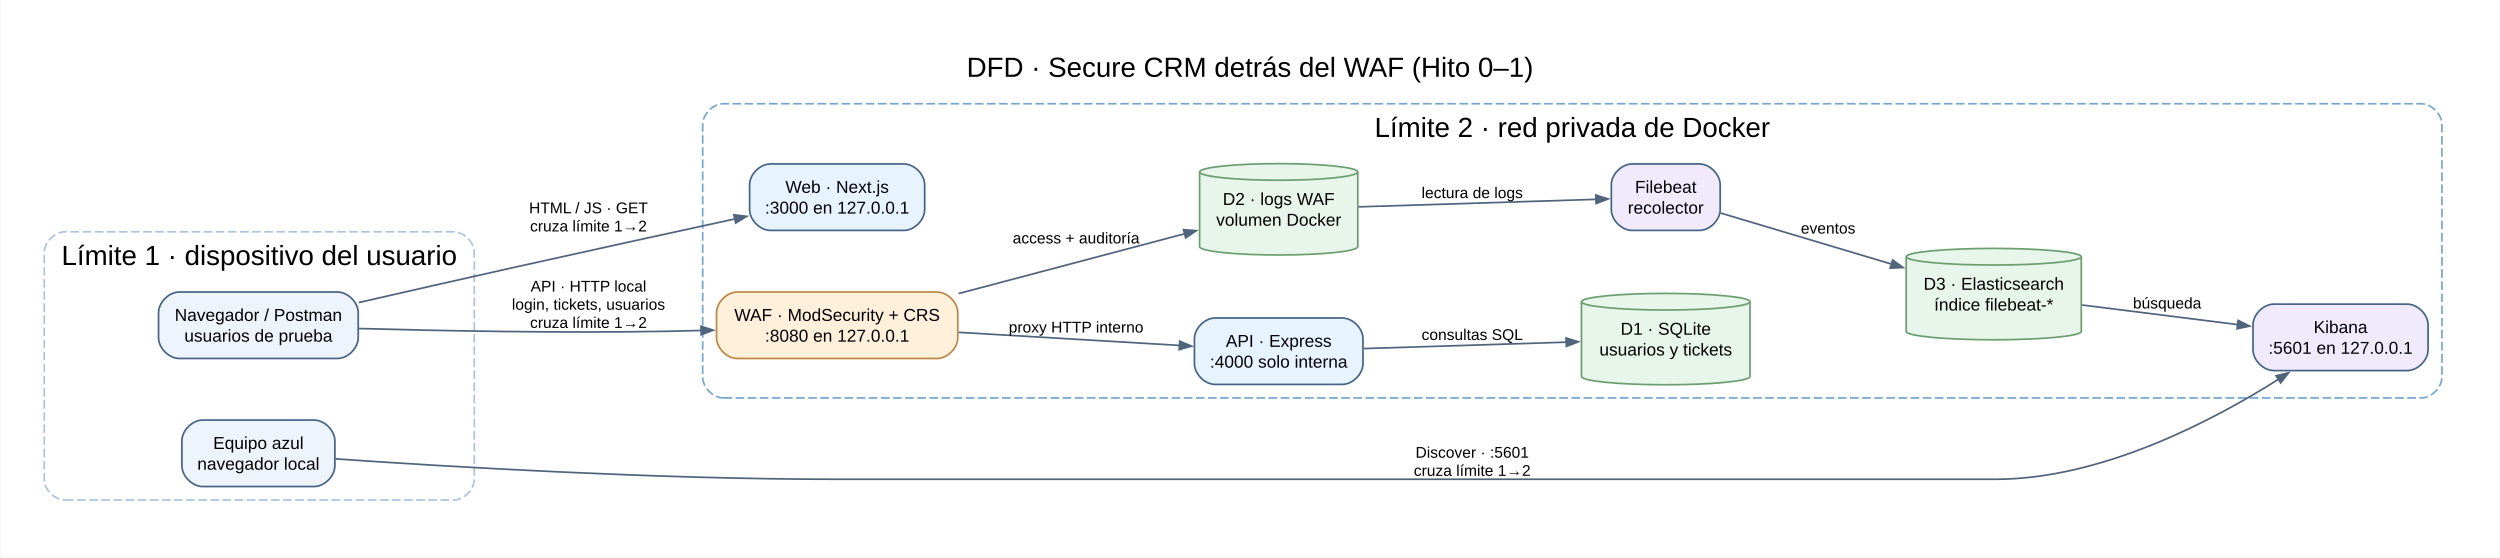
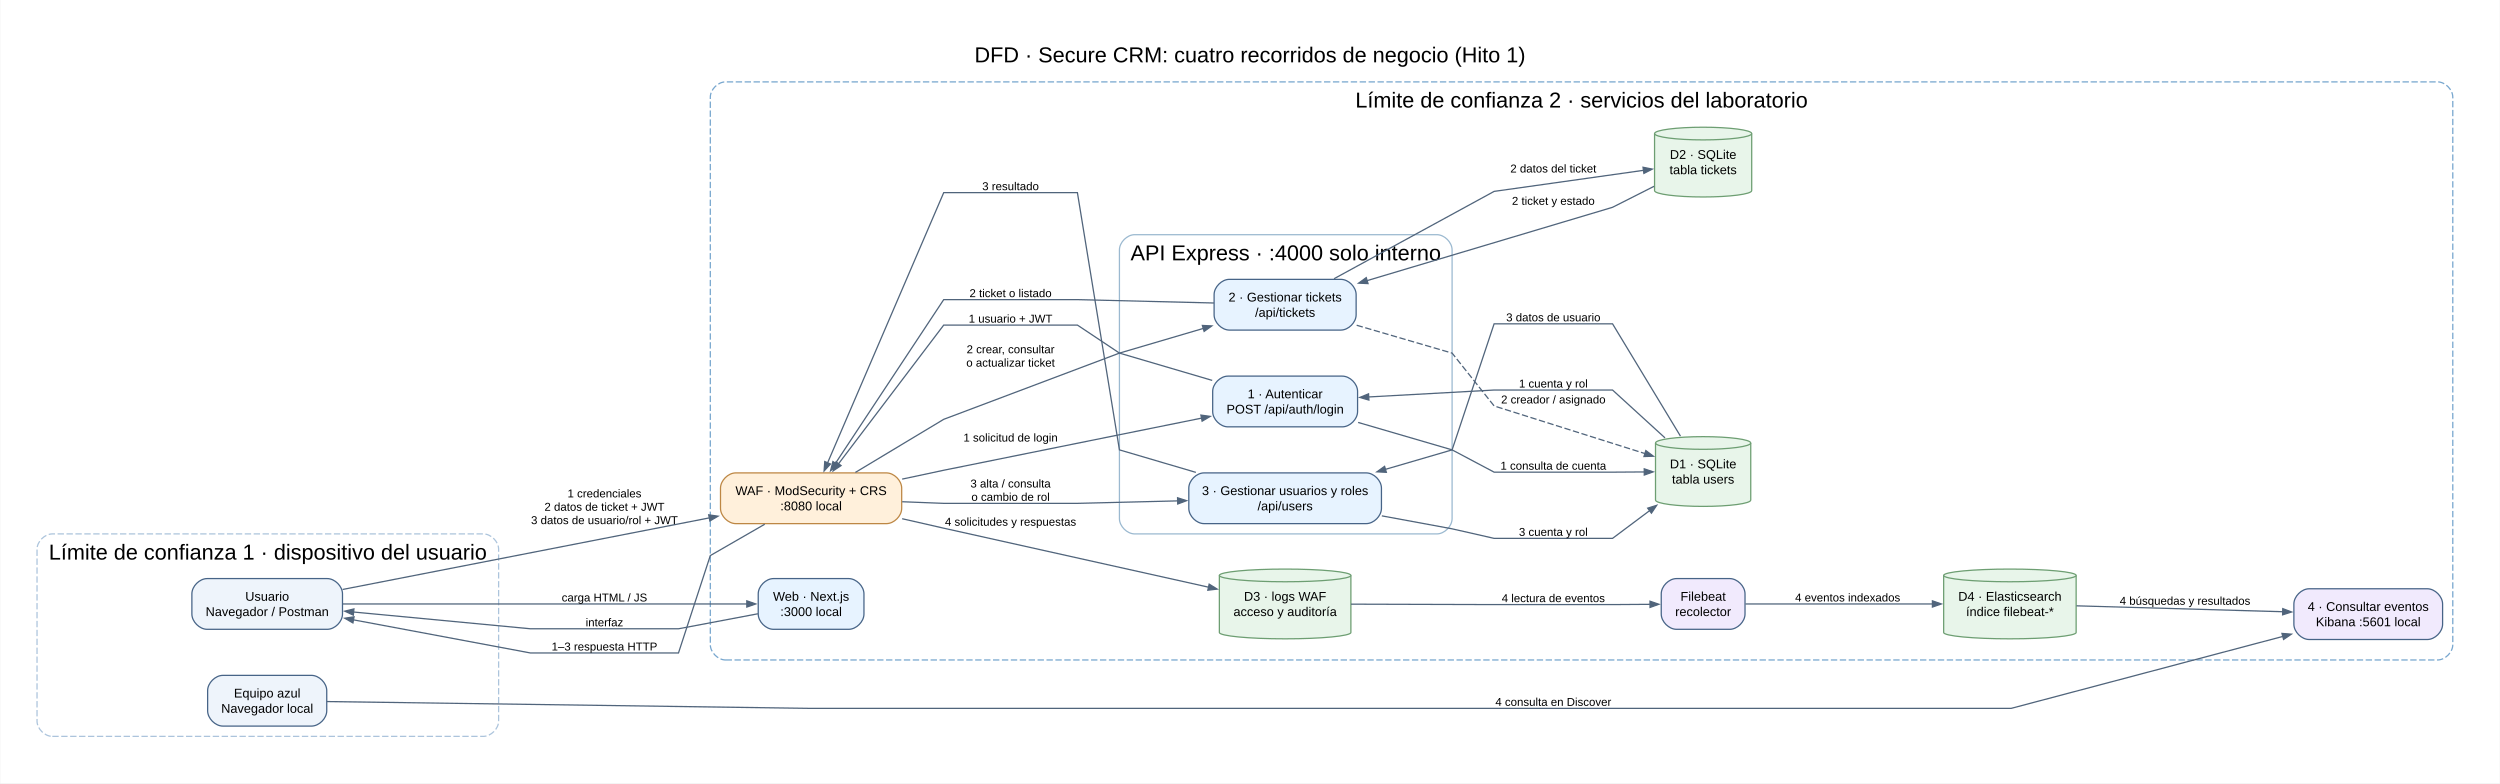
- <svg xmlns="http://www.w3.org/2000/svg" width="1444pt" height="322pt" viewBox="0.00 0.00 1443.95 322.15">
-   <g id="graph0" class="graph" transform="scale(1 1) rotate(0) translate(25.2 296.95)">
-     <polygon fill="white" stroke="none" points="-25.2,25.2 -25.2,-296.95 1418.75,-296.95 1418.75,25.2 -25.2,25.2" />
-     <text text-anchor="middle" x="696.77" y="-252.55" font-family="Arial" font-size="16.00">DFD · Secure CRM detrás del WAF (Hito 0–1)</text>
+ <svg xmlns="http://www.w3.org/2000/svg" width="1963pt" height="615pt" viewBox="0.00 0.00 1962.76 615.10">
+   <g id="graph0" class="graph" transform="scale(1 1) rotate(0) translate(28.8 586.3)">
+     <polygon fill="white" stroke="none" points="-28.8,28.8 -28.8,-586.3 1933.96,-586.3 1933.96,28.8 -28.8,28.8" />
+     <text text-anchor="middle" x="952.58" y="-537.35" font-family="Arial" font-size="17.00">DFD · Secure CRM: cuatro recorridos de negocio (Hito 1)</text>
    <g id="clust1" class="cluster">
-       <path fill="white" stroke="#acc4dc" stroke-dasharray="5,2" d="M12,-8C12,-8 236.5,-8 236.5,-8 242.5,-8 248.5,-14 248.5,-20 248.5,-20 248.5,-151 248.5,-151 248.5,-157 242.5,-163 236.5,-163 236.5,-163 12,-163 12,-163 6,-163 0,-157 0,-151 0,-151 0,-20 0,-20 0,-14 6,-8 12,-8" />
-       <text text-anchor="middle" x="124.25" y="-143.8" font-family="Arial" font-size="16.00">Límite 1 · dispositivo del usuario</text>
+       <path fill="white" stroke="#acc4dc" stroke-dasharray="5,2" d="M12,-8C12,-8 350.5,-8 350.5,-8 356.5,-8 362.5,-14 362.5,-20 362.5,-20 362.5,-155 362.5,-155 362.5,-161 356.5,-167 350.5,-167 350.5,-167 12,-167 12,-167 6,-167 0,-161 0,-155 0,-155 0,-20 0,-20 0,-14 6,-8 12,-8" />
+       <text text-anchor="middle" x="181.25" y="-146.85" font-family="Arial" font-size="17.00">Límite de confianza 1 · dispositivo del usuario</text>
    </g>
    <g id="clust2" class="cluster">
-       <path fill="white" stroke="#77a6ce" stroke-dasharray="5,2" d="M392.5,-67C392.5,-67 1373.55,-67 1373.55,-67 1379.55,-67 1385.55,-73 1385.55,-79 1385.55,-79 1385.55,-225 1385.55,-225 1385.55,-231 1379.55,-237 1373.55,-237 1373.55,-237 392.5,-237 392.5,-237 386.5,-237 380.5,-231 380.5,-225 380.5,-225 380.5,-79 380.5,-79 380.5,-73 386.5,-67 392.5,-67" />
-       <text text-anchor="middle" x="883.02" y="-217.8" font-family="Arial" font-size="16.00">Límite 2 · red privada de Docker</text>
+       <path fill="white" stroke="#77a6ce" stroke-dasharray="5,2" d="M540.75,-68C540.75,-68 1885.16,-68 1885.16,-68 1891.16,-68 1897.16,-74 1897.16,-80 1897.16,-80 1897.16,-510 1897.16,-510 1897.16,-516 1891.16,-522 1885.16,-522 1885.16,-522 540.75,-522 540.75,-522 534.75,-522 528.75,-516 528.75,-510 528.75,-510 528.75,-80 528.75,-80 528.75,-74 534.75,-68 540.75,-68" />
+       <text text-anchor="middle" x="1212.95" y="-501.85" font-family="Arial" font-size="17.00">Límite de confianza 2 · servicios del laboratorio</text>
+     </g>
+     <g id="clust3" class="cluster">
+       <path fill="white" stroke="#9bb9d0" d="M862.04,-167C862.04,-167 1099.29,-167 1099.29,-167 1105.29,-167 1111.29,-173 1111.29,-179 1111.29,-179 1111.29,-390 1111.29,-390 1111.29,-396 1105.29,-402 1099.29,-402 1099.29,-402 862.04,-402 862.04,-402 856.04,-402 850.04,-396 850.04,-390 850.04,-390 850.04,-179 850.04,-179 850.04,-173 856.04,-167 862.04,-167" />
+       <text text-anchor="middle" x="980.66" y="-381.85" font-family="Arial" font-size="17.00">API Express · :4000 solo interno</text>
    </g>
    <g id="node1" class="node">
-       <path fill="#eef4fb" stroke="#476487" d="M169.45,-128.2C169.45,-128.2 78.05,-128.2 78.05,-128.2 72.05,-128.2 66.05,-122.2 66.05,-116.2 66.05,-116.2 66.05,-101.8 66.05,-101.8 66.05,-95.8 72.05,-89.8 78.05,-89.8 78.05,-89.8 169.45,-89.8 169.45,-89.8 175.45,-89.8 181.45,-95.8 181.45,-101.8 181.45,-101.8 181.45,-116.2 181.45,-116.2 181.45,-122.2 175.45,-128.2 169.45,-128.2" />
-       <text text-anchor="middle" x="123.75" y="-111.5" font-family="Arial" font-size="10.00">Navegador / Postman</text>
-       <text text-anchor="middle" x="123.75" y="-99.5" font-family="Arial" font-size="10.00">usuarios de prueba</text>
+       <path fill="#eef4fb" stroke="#476487" d="M227.89,-131.92C227.89,-131.92 133.61,-131.92 133.61,-131.92 127.61,-131.92 121.61,-125.92 121.61,-119.92 121.61,-119.92 121.61,-104.08 121.61,-104.08 121.61,-98.08 127.61,-92.08 133.61,-92.08 133.61,-92.08 227.89,-92.08 227.89,-92.08 233.89,-92.08 239.89,-98.08 239.89,-104.08 239.89,-104.08 239.89,-119.92 239.89,-119.92 239.89,-125.92 233.89,-131.92 227.89,-131.92" />
+       <text text-anchor="middle" x="180.75" y="-114.5" font-family="Arial" font-size="10.00">Usuario</text>
+       <text text-anchor="middle" x="180.75" y="-102.5" font-family="Arial" font-size="10.00">Navegador / Postman</text>
    </g>
    <g id="node3" class="node">
-       <path fill="#e7f3ff" stroke="#476487" d="M496.78,-202.2C496.78,-202.2 419.62,-202.2 419.62,-202.2 413.62,-202.2 407.62,-196.2 407.62,-190.2 407.62,-190.2 407.62,-175.8 407.62,-175.8 407.62,-169.8 413.62,-163.8 419.62,-163.8 419.62,-163.8 496.78,-163.8 496.78,-163.8 502.78,-163.8 508.78,-169.8 508.78,-175.8 508.78,-175.8 508.78,-190.2 508.78,-190.2 508.78,-196.2 502.78,-202.2 496.78,-202.2" />
-       <text text-anchor="middle" x="458.2" y="-185.5" font-family="Arial" font-size="10.00">Web · Next.js</text>
-       <text text-anchor="middle" x="458.2" y="-173.5" font-family="Arial" font-size="10.00">:3000 en 127.0.0.1</text>
+       <path fill="#e7f3ff" stroke="#476487" d="M637.41,-131.92C637.41,-131.92 578.38,-131.92 578.38,-131.92 572.38,-131.92 566.38,-125.92 566.38,-119.92 566.38,-119.92 566.38,-104.08 566.38,-104.08 566.38,-98.08 572.38,-92.08 578.38,-92.08 578.38,-92.08 637.41,-92.08 637.41,-92.08 643.41,-92.08 649.41,-98.08 649.41,-104.08 649.41,-104.08 649.41,-119.92 649.41,-119.92 649.41,-125.92 643.41,-131.92 637.41,-131.92" />
+       <text text-anchor="middle" x="607.89" y="-114.5" font-family="Arial" font-size="10.00">Web · Next.js</text>
+       <text text-anchor="middle" x="607.89" y="-102.5" font-family="Arial" font-size="10.00">:3000 local</text>
    </g>
    <g id="edge1" class="edge">
-       <path fill="none" stroke="#50647b" d="M181.78,-122.13C208.42,-128.23 240.57,-135.54 269.5,-142 312.93,-151.69 362.07,-162.42 399.18,-170.47" />
-       <polygon fill="#50647b" stroke="#50647b" points="398.54,-172.84 405.9,-171.93 399.58,-168.05 398.54,-172.84" />
-       <text text-anchor="middle" x="314.5" y="-173.71" font-family="Arial" font-size="9.00">HTML / JS · GET</text>
-       <text text-anchor="middle" x="314.5" y="-163.21" font-family="Arial" font-size="9.00">cruza límite 1→2</text>
+       <path fill="none" stroke="#50647b" d="M239.97,-112C324.23,-112 478.68,-112 557.62,-112" />
+       <polygon fill="#50647b" stroke="#50647b" points="557.42,-114.45 564.42,-112 557.42,-109.55 557.42,-114.45" />
+       <text text-anchor="middle" x="445.62" y="-113.95" font-family="Arial" font-size="9.00">carga HTML / JS</text>
    </g>
    <g id="node4" class="node">
-       <path fill="#fff0db" stroke="#bd8744" d="M515.91,-128.2C515.91,-128.2 400.5,-128.2 400.5,-128.2 394.5,-128.2 388.5,-122.2 388.5,-116.2 388.5,-116.2 388.5,-101.8 388.5,-101.8 388.5,-95.8 394.5,-89.8 400.5,-89.8 400.5,-89.8 515.91,-89.8 515.91,-89.8 521.91,-89.8 527.91,-95.8 527.91,-101.8 527.91,-101.8 527.91,-116.2 527.91,-116.2 527.91,-122.2 521.91,-128.2 515.91,-128.2" />
-       <text text-anchor="middle" x="458.2" y="-111.5" font-family="Arial" font-size="10.00">WAF · ModSecurity + CRS</text>
-       <text text-anchor="middle" x="458.2" y="-99.5" font-family="Arial" font-size="10.00">:8080 en 127.0.0.1</text>
+       <path fill="#fff0db" stroke="#bd8744" d="M667.04,-214.92C667.04,-214.92 548.75,-214.92 548.75,-214.92 542.75,-214.92 536.75,-208.92 536.75,-202.92 536.75,-202.92 536.75,-187.08 536.75,-187.08 536.75,-181.08 542.75,-175.08 548.75,-175.08 548.75,-175.08 667.04,-175.08 667.04,-175.08 673.04,-175.08 679.04,-181.08 679.04,-187.08 679.04,-187.08 679.04,-202.92 679.04,-202.92 679.04,-208.92 673.04,-214.92 667.04,-214.92" />
+       <text text-anchor="middle" x="607.89" y="-197.5" font-family="Arial" font-size="10.00">WAF · ModSecurity + CRS</text>
+       <text text-anchor="middle" x="607.89" y="-185.5" font-family="Arial" font-size="10.00">:8080 local</text>
+     </g>
+     <g id="edge3" class="edge">
+       <path fill="none" stroke="#50647b" d="M239.97,-123.37C314.69,-137.95 444.61,-163.32 528.12,-179.62" />
+       <polygon fill="#50647b" stroke="#50647b" points="527.48,-181.99 534.82,-180.93 528.42,-177.18 527.48,-181.99" />
+       <text text-anchor="middle" x="445.62" y="-195.69" font-family="Arial" font-size="9.00">1 credenciales</text>
+       <text text-anchor="middle" x="445.62" y="-185.19" font-family="Arial" font-size="9.00">2 datos de ticket + JWT</text>
+       <text text-anchor="middle" x="445.62" y="-174.69" font-family="Arial" font-size="9.00">3 datos de usuario/rol + JWT</text>
+     </g>
+     <g id="node2" class="node">
+       <path fill="#eef4fb" stroke="#476487" d="M215.52,-55.92C215.52,-55.92 145.98,-55.92 145.98,-55.92 139.98,-55.92 133.98,-49.92 133.98,-43.92 133.98,-43.92 133.98,-28.08 133.98,-28.08 133.98,-22.08 139.98,-16.08 145.98,-16.08 145.98,-16.08 215.52,-16.08 215.52,-16.08 221.52,-16.08 227.52,-22.08 227.52,-28.08 227.52,-28.08 227.52,-43.92 227.52,-43.92 227.52,-49.92 221.52,-55.92 215.52,-55.92" />
+       <text text-anchor="middle" x="180.75" y="-38.5" font-family="Arial" font-size="10.00">Equipo azul</text>
+       <text text-anchor="middle" x="180.75" y="-26.5" font-family="Arial" font-size="10.00">Navegador local</text>
+     </g>
+     <g id="node13" class="node">
+       <path fill="#f1eafd" stroke="#476487" d="M1877.16,-123.92C1877.16,-123.92 1784.37,-123.92 1784.37,-123.92 1778.37,-123.92 1772.37,-117.92 1772.37,-111.92 1772.37,-111.92 1772.37,-96.08 1772.37,-96.08 1772.37,-90.08 1778.37,-84.08 1784.37,-84.08 1784.37,-84.08 1877.16,-84.08 1877.16,-84.08 1883.16,-84.08 1889.16,-90.08 1889.16,-96.08 1889.16,-96.08 1889.16,-111.92 1889.16,-111.92 1889.16,-117.92 1883.16,-123.92 1877.16,-123.92" />
+       <text text-anchor="middle" x="1830.76" y="-106.5" font-family="Arial" font-size="10.00">4 · Consultar eventos</text>
+       <text text-anchor="middle" x="1830.76" y="-94.5" font-family="Arial" font-size="10.00">Kibana :5601 local</text>
+     </g>
+     <g id="edge22" class="edge">
+       <path fill="none" stroke="#50647b" d="M227.65,-35.35C337.59,-33.8 606.89,-30 606.89,-30 606.89,-30 606.89,-30 1550.35,-30 1550.35,-30 1681.17,-64.65 1763.78,-86.53" />
+       <polygon fill="#50647b" stroke="#50647b" points="1763.01,-88.86 1770.41,-88.28 1764.27,-84.12 1763.01,-88.86" />
+       <text text-anchor="middle" x="1190.79" y="-31.95" font-family="Arial" font-size="9.00">4 consulta en Discover</text>
    </g>
    <g id="edge2" class="edge">
-       <path fill="none" stroke="#50647b" d="M181.67,-107.11C229.22,-105.78 298.78,-104.41 359.5,-105.5 366.15,-105.62 373.05,-105.78 379.97,-105.98" />
-       <polygon fill="#50647b" stroke="#50647b" points="379.51,-108.41 386.58,-106.17 379.65,-103.52 379.51,-108.41" />
-       <text text-anchor="middle" x="314.5" y="-128.45" font-family="Arial" font-size="9.00">API · HTTP local</text>
-       <text text-anchor="middle" x="314.5" y="-117.95" font-family="Arial" font-size="9.00">login, tickets, usuarios</text>
-       <text text-anchor="middle" x="314.5" y="-107.45" font-family="Arial" font-size="9.00">cruza límite 1→2</text>
-     </g>
-     <g id="node2" class="node">
-       <path fill="#eef4fb" stroke="#476487" d="M155.95,-54.2C155.95,-54.2 91.55,-54.2 91.55,-54.2 85.55,-54.2 79.55,-48.2 79.55,-42.2 79.55,-42.2 79.55,-27.8 79.55,-27.8 79.55,-21.8 85.55,-15.8 91.55,-15.8 91.55,-15.8 155.95,-15.8 155.95,-15.8 161.95,-15.8 167.95,-21.8 167.95,-27.8 167.95,-27.8 167.95,-42.2 167.95,-42.2 167.95,-48.2 161.95,-54.2 155.95,-54.2" />
-       <text text-anchor="middle" x="123.75" y="-37.5" font-family="Arial" font-size="10.00">Equipo azul</text>
-       <text text-anchor="middle" x="123.75" y="-25.5" font-family="Arial" font-size="10.00">navegador local</text>
+       <path fill="none" stroke="#50647b" d="M566.13,-104.29C537.3,-98.84 503.75,-92.5 503.75,-92.5 503.75,-92.5 387.5,-92.5 387.5,-92.5 387.5,-92.5 308.59,-99.98 248.5,-105.67" />
+       <polygon fill="#50647b" stroke="#50647b" points="248.4,-103.22 241.67,-106.32 248.87,-108.1 248.4,-103.22" />
+       <text text-anchor="middle" x="445.62" y="-94.45" font-family="Arial" font-size="9.00">interfaz</text>
+     </g>
+     <g id="edge17" class="edge">
+       <path fill="none" stroke="#50647b" d="M571.48,-174.61C550.8,-162.7 528.75,-150 528.75,-150 528.75,-150 503.75,-73.5 503.75,-73.5 503.75,-73.5 387.5,-73.5 387.5,-73.5 387.5,-73.5 308.59,-88.27 248.5,-99.51" />
+       <polygon fill="#50647b" stroke="#50647b" points="248.08,-97.1 241.65,-100.79 248.98,-101.91 248.08,-97.1" />
+       <text text-anchor="middle" x="445.62" y="-75.45" font-family="Arial" font-size="9.00">1–3 respuesta HTTP</text>
+     </g>
+     <g id="node5" class="node">
+       <path fill="#e7f3ff" stroke="#476487" d="M1025.06,-290.92C1025.06,-290.92 935.27,-290.92 935.27,-290.92 929.27,-290.92 923.27,-284.92 923.27,-278.92 923.27,-278.92 923.27,-263.08 923.27,-263.08 923.27,-257.08 929.27,-251.08 935.27,-251.08 935.27,-251.08 1025.06,-251.08 1025.06,-251.08 1031.06,-251.08 1037.06,-257.08 1037.06,-263.08 1037.06,-263.08 1037.06,-278.92 1037.06,-278.92 1037.06,-284.92 1031.06,-290.92 1025.06,-290.92" />
+       <text text-anchor="middle" x="980.16" y="-273.5" font-family="Arial" font-size="10.00">1 · Autenticar</text>
+       <text text-anchor="middle" x="980.16" y="-261.5" font-family="Arial" font-size="10.00">POST /api/auth/login</text>
+     </g>
+     <g id="edge4" class="edge">
+       <path fill="none" stroke="#50647b" d="M679.4,-210.04C697.54,-213.91 712.04,-217 712.04,-217 712.04,-217 835.82,-242.02 914.86,-258" />
+       <polygon fill="#50647b" stroke="#50647b" points="914.01,-260.33 921.36,-259.31 914.98,-255.53 914.01,-260.33" />
+       <text text-anchor="middle" x="764.54" y="-239.53" font-family="Arial" font-size="9.00">1 solicitud de login</text>
+     </g>
+     <g id="node6" class="node">
+       <path fill="#e7f3ff" stroke="#476487" d="M1023.93,-366.92C1023.93,-366.92 936.39,-366.92 936.39,-366.92 930.39,-366.92 924.39,-360.92 924.39,-354.92 924.39,-354.92 924.39,-339.08 924.39,-339.08 924.39,-333.08 930.39,-327.08 936.39,-327.08 936.39,-327.08 1023.93,-327.08 1023.93,-327.08 1029.93,-327.08 1035.93,-333.08 1035.93,-339.08 1035.93,-339.08 1035.93,-354.92 1035.93,-354.92 1035.93,-360.92 1029.93,-366.92 1023.93,-366.92" />
+       <text text-anchor="middle" x="980.16" y="-349.5" font-family="Arial" font-size="10.00">2 · Gestionar tickets</text>
+       <text text-anchor="middle" x="980.16" y="-337.5" font-family="Arial" font-size="10.00">/api/tickets</text>
+     </g>
+     <g id="edge8" class="edge">
+       <path fill="none" stroke="#50647b" d="M642.67,-215.3C672.75,-233.38 712.04,-257 712.04,-257 712.04,-257 850.04,-309 850.04,-309 850.04,-309 883.37,-318.81 916.17,-328.46" />
+       <polygon fill="#50647b" stroke="#50647b" points="915.17,-330.72 922.58,-330.35 916.55,-326.02 915.17,-330.72" />
+       <text text-anchor="middle" x="764.54" y="-308.88" font-family="Arial" font-size="9.00">2 crear, consultar</text>
+       <text text-anchor="middle" x="764.54" y="-298.38" font-family="Arial" font-size="9.00">o actualizar ticket</text>
+     </g>
+     <g id="node7" class="node">
+       <path fill="#e7f3ff" stroke="#476487" d="M1043.81,-214.92C1043.81,-214.92 916.52,-214.92 916.52,-214.92 910.52,-214.92 904.52,-208.92 904.52,-202.92 904.52,-202.92 904.52,-187.08 904.52,-187.08 904.52,-181.08 910.52,-175.08 916.52,-175.08 916.52,-175.08 1043.81,-175.08 1043.81,-175.08 1049.81,-175.08 1055.81,-181.08 1055.81,-187.08 1055.81,-187.08 1055.81,-202.92 1055.81,-202.92 1055.81,-208.92 1049.81,-214.92 1043.81,-214.92" />
+       <text text-anchor="middle" x="980.16" y="-197.5" font-family="Arial" font-size="10.00">3 · Gestionar usuarios y roles</text>
+       <text text-anchor="middle" x="980.16" y="-185.5" font-family="Arial" font-size="10.00">/api/users</text>
+     </g>
+     <g id="edge13" class="edge">
+       <path fill="none" stroke="#50647b" d="M679.4,-192.27C697.54,-191.56 712.04,-191 712.04,-191 712.04,-191 817.04,-191 817.04,-191 817.04,-191 856.05,-191.96 895.79,-192.94" />
+       <polygon fill="#50647b" stroke="#50647b" points="895.7,-195.39 902.76,-193.11 895.82,-190.49 895.7,-195.39" />
+       <text text-anchor="middle" x="764.54" y="-203.45" font-family="Arial" font-size="9.00">3 alta / consulta</text>
+       <text text-anchor="middle" x="764.54" y="-192.95" font-family="Arial" font-size="9.00">o cambio de rol</text>
    </g>
    <g id="node10" class="node">
-       <path fill="#f1eafd" stroke="#476487" d="M1365.55,-121.2C1365.55,-121.2 1288.39,-121.2 1288.39,-121.2 1282.39,-121.2 1276.39,-115.2 1276.39,-109.2 1276.39,-109.2 1276.39,-94.8 1276.39,-94.8 1276.39,-88.8 1282.39,-82.8 1288.39,-82.8 1288.39,-82.8 1365.55,-82.8 1365.55,-82.8 1371.55,-82.8 1377.55,-88.8 1377.55,-94.8 1377.55,-94.8 1377.55,-109.2 1377.55,-109.2 1377.55,-115.2 1371.55,-121.2 1365.55,-121.2" />
-       <text text-anchor="middle" x="1326.97" y="-104.5" font-family="Arial" font-size="10.00">Kibana</text>
-       <text text-anchor="middle" x="1326.97" y="-92.5" font-family="Arial" font-size="10.00">:5601 en 127.0.0.1</text>
+       <path fill="#e8f5ea" stroke="#6d9e72" d="M1031.81,-134.41C1031.81,-137.16 1008.66,-139.39 980.16,-139.39 951.67,-139.39 928.52,-137.16 928.52,-134.41 928.52,-134.41 928.52,-89.59 928.52,-89.59 928.52,-86.84 951.67,-84.61 980.16,-84.61 1008.66,-84.61 1031.81,-86.84 1031.81,-89.59 1031.81,-89.59 1031.81,-134.41 1031.81,-134.41" />
+       <path fill="none" stroke="#6d9e72" d="M1031.81,-134.41C1031.81,-131.66 1008.66,-129.43 980.16,-129.43 951.67,-129.43 928.52,-131.66 928.52,-134.41" />
+       <text text-anchor="middle" x="980.16" y="-114.5" font-family="Arial" font-size="10.00">D3 · logs WAF</text>
+       <text text-anchor="middle" x="980.16" y="-102.5" font-family="Arial" font-size="10.00">acceso y auditoría</text>
+     </g>
+     <g id="edge18" class="edge">
+       <path fill="none" stroke="#50647b" d="M679.4,-178.94C697.54,-174.8 712.04,-171.5 712.04,-171.5 712.04,-171.5 841.73,-142.61 920.38,-125.09" />
+       <polygon fill="#50647b" stroke="#50647b" points="920.51,-127.57 926.81,-123.66 919.45,-122.79 920.51,-127.57" />
+       <text text-anchor="middle" x="764.54" y="-173.45" font-family="Arial" font-size="9.00">4 solicitudes y respuestas</text>
+     </g>
+     <g id="edge7" class="edge">
+       <path fill="none" stroke="#50647b" d="M922.9,-287.56C888.11,-297.8 850.04,-309 850.04,-309 850.04,-309 817.04,-331 817.04,-331 817.04,-331 712.04,-331 712.04,-331 712.04,-331 659.38,-261.57 629.31,-221.92" />
+       <polygon fill="#50647b" stroke="#50647b" points="631.43,-220.66 625.25,-216.57 627.53,-223.62 631.43,-220.66" />
+       <text text-anchor="middle" x="764.54" y="-332.95" font-family="Arial" font-size="9.00">1 usuario + JWT</text>
+     </g>
+     <g id="node8" class="node">
+       <path fill="#e8f5ea" stroke="#6d9e72" d="M1345.83,-238.41C1345.83,-241.16 1329.07,-243.39 1308.43,-243.39 1287.8,-243.39 1271.04,-241.16 1271.04,-238.41 1271.04,-238.41 1271.04,-193.59 1271.04,-193.59 1271.04,-190.84 1287.8,-188.61 1308.43,-188.61 1329.07,-188.61 1345.83,-190.84 1345.83,-193.59 1345.83,-193.59 1345.83,-238.41 1345.83,-238.41" />
+       <path fill="none" stroke="#6d9e72" d="M1345.83,-238.41C1345.83,-235.66 1329.07,-233.43 1308.43,-233.43 1287.8,-233.43 1271.04,-235.66 1271.04,-238.41" />
+       <text text-anchor="middle" x="1308.43" y="-218.5" font-family="Arial" font-size="10.00">D1 · SQLite</text>
+       <text text-anchor="middle" x="1308.43" y="-206.5" font-family="Arial" font-size="10.00">tabla users</text>
+     </g>
+     <g id="edge5" class="edge">
+       <path fill="none" stroke="#50647b" d="M1037.48,-254.55C1072.65,-244.28 1111.29,-233 1111.29,-233 1111.29,-233 1144.29,-215.5 1144.29,-215.5 1144.29,-215.5 1237.29,-215.5 1237.29,-215.5 1237.29,-215.5 1248.79,-215.58 1262.48,-215.68" />
+       <polygon fill="#50647b" stroke="#50647b" points="1262.19,-218.13 1269.21,-215.73 1262.22,-213.23 1262.19,-218.13" />
+       <text text-anchor="middle" x="1190.79" y="-217.45" font-family="Arial" font-size="9.00">1 consulta de cuenta</text>
+     </g>
+     <g id="edge12" class="edge">
+       <path fill="none" stroke="#50647b" d="M924.28,-348.35C877.24,-349.51 817.04,-351 817.04,-351 817.04,-351 712.04,-351 712.04,-351 712.04,-351 656.67,-267.26 627.07,-222.49" />
+       <polygon fill="#50647b" stroke="#50647b" points="629.12,-221.14 623.21,-216.66 625.03,-223.85 629.12,-221.14" />
+       <text text-anchor="middle" x="764.54" y="-352.95" font-family="Arial" font-size="9.00">2 ticket o listado</text>
+     </g>
+     <g id="edge11" class="edge">
+       <path fill="none" stroke="#50647b" stroke-dasharray="5,2" d="M1036.35,-330.88C1071.82,-320.53 1111.29,-309 1111.29,-309 1111.29,-309 1144.29,-267.5 1144.29,-267.5 1144.29,-267.5 1214.67,-245.28 1262.98,-230.03" />
+       <polygon fill="#50647b" stroke="#50647b" points="1263.44,-232.46 1269.38,-228.01 1261.97,-227.78 1263.44,-232.46" />
+       <text text-anchor="middle" x="1190.79" y="-269.45" font-family="Arial" font-size="9.00">2 creador / asignado</text>
+     </g>
+     <g id="node9" class="node">
+       <path fill="#e8f5ea" stroke="#6d9e72" d="M1346.58,-481.41C1346.58,-484.16 1329.48,-486.39 1308.43,-486.39 1287.39,-486.39 1270.29,-484.16 1270.29,-481.41 1270.29,-481.41 1270.29,-436.59 1270.29,-436.59 1270.29,-433.84 1287.39,-431.61 1308.43,-431.61 1329.48,-431.61 1346.58,-433.84 1346.58,-436.59 1346.58,-436.59 1346.58,-481.41 1346.58,-481.41" />
+       <path fill="none" stroke="#6d9e72" d="M1346.58,-481.41C1346.58,-478.66 1329.48,-476.43 1308.43,-476.43 1287.39,-476.43 1270.29,-478.66 1270.29,-481.41" />
+       <text text-anchor="middle" x="1308.43" y="-461.5" font-family="Arial" font-size="10.00">D2 · SQLite</text>
+       <text text-anchor="middle" x="1308.43" y="-449.5" font-family="Arial" font-size="10.00">tabla tickets</text>
    </g>
    <g id="edge9" class="edge">
-       <path fill="none" stroke="#50647b" d="M168.29,-31.78C231.77,-27.37 353.5,-20 457.2,-20 457.2,-20 457.2,-20 1127.56,-20 1188.79,-20 1253.14,-53.77 1291.39,-77.96" />
-       <polygon fill="#50647b" stroke="#50647b" points="1289.74,-79.81 1296.95,-81.54 1292.39,-75.69 1289.74,-79.81" />
-       <text text-anchor="middle" x="825.19" y="-32.45" font-family="Arial" font-size="9.00">Discover · :5601</text>
-       <text text-anchor="middle" x="825.19" y="-21.95" font-family="Arial" font-size="9.00">cruza límite 1→2</text>
-     </g>
-     <g id="node5" class="node">
-       <path fill="#e7f3ff" stroke="#476487" d="M750.07,-113.2C750.07,-113.2 676.66,-113.2 676.66,-113.2 670.66,-113.2 664.66,-107.2 664.66,-101.2 664.66,-101.2 664.66,-86.8 664.66,-86.8 664.66,-80.8 670.66,-74.8 676.66,-74.8 676.66,-74.8 750.07,-74.8 750.07,-74.8 756.07,-74.8 762.07,-80.8 762.07,-86.8 762.07,-86.8 762.07,-101.2 762.07,-101.2 762.07,-107.2 756.07,-113.2 750.07,-113.2" />
-       <text text-anchor="middle" x="713.36" y="-96.5" font-family="Arial" font-size="10.00">API · Express</text>
-       <text text-anchor="middle" x="713.36" y="-84.5" font-family="Arial" font-size="10.00">:4000 solo interna</text>
-     </g>
-     <g id="edge3" class="edge">
-       <path fill="none" stroke="#50647b" d="M528.38,-104.9C568.53,-102.52 618.46,-99.56 656.17,-97.33" />
-       <polygon fill="#50647b" stroke="#50647b" points="656.15,-99.79 662.99,-96.93 655.86,-94.89 656.15,-99.79" />
-       <text text-anchor="middle" x="596.28" y="-104.79" font-family="Arial" font-size="9.00">proxy HTTP interno</text>
-     </g>
-     <g id="node7" class="node">
-       <path fill="#e8f5ea" stroke="#6d9e72" d="M759.07,-197.6C759.07,-200.25 738.58,-202.4 713.36,-202.4 688.15,-202.4 667.66,-200.25 667.66,-197.6 667.66,-197.6 667.66,-154.4 667.66,-154.4 667.66,-151.75 688.15,-149.6 713.36,-149.6 738.58,-149.6 759.07,-151.75 759.07,-154.4 759.07,-154.4 759.07,-197.6 759.07,-197.6" />
-       <path fill="none" stroke="#6d9e72" d="M759.07,-197.6C759.07,-194.95 738.58,-192.8 713.36,-192.8 688.15,-192.8 667.66,-194.95 667.66,-197.6" />
-       <text text-anchor="middle" x="713.36" y="-178.5" font-family="Arial" font-size="10.00">D2 · logs WAF</text>
-       <text text-anchor="middle" x="713.36" y="-166.5" font-family="Arial" font-size="10.00">volumen Docker</text>
-     </g>
-     <g id="edge5" class="edge">
-       <path fill="none" stroke="#50647b" d="M528.38,-127.31C569.66,-138.23 621.27,-151.89 659.31,-161.96" />
-       <polygon fill="#50647b" stroke="#50647b" points="658.36,-164.24 665.75,-163.66 659.61,-159.5 658.36,-164.24" />
-       <text text-anchor="middle" x="596.28" y="-156.28" font-family="Arial" font-size="9.00">access + auditoría</text>
-     </g>
-     <g id="node6" class="node">
-       <path fill="#e8f5ea" stroke="#6d9e72" d="M985.73,-122.6C985.73,-125.25 963.9,-127.4 937.02,-127.4 910.15,-127.4 888.32,-125.25 888.32,-122.6 888.32,-122.6 888.32,-79.4 888.32,-79.4 888.32,-76.75 910.15,-74.6 937.02,-74.6 963.9,-74.6 985.73,-76.75 985.73,-79.4 985.73,-79.4 985.73,-122.6 985.73,-122.6" />
-       <path fill="none" stroke="#6d9e72" d="M985.73,-122.6C985.73,-119.95 963.9,-117.8 937.02,-117.8 910.15,-117.8 888.32,-119.95 888.32,-122.6" />
-       <text text-anchor="middle" x="937.02" y="-103.5" font-family="Arial" font-size="10.00">D1 · SQLite</text>
-       <text text-anchor="middle" x="937.02" y="-91.5" font-family="Arial" font-size="10.00">usuarios y tickets</text>
-     </g>
-     <g id="edge4" class="edge">
-       <path fill="none" stroke="#50647b" d="M762.46,-95.52C796.88,-96.61 843.34,-98.07 879.53,-99.22" />
-       <polygon fill="#50647b" stroke="#50647b" points="879.44,-101.66 886.51,-99.44 879.59,-96.77 879.44,-101.66" />
-       <text text-anchor="middle" x="825.19" y="-100.49" font-family="Arial" font-size="9.00">consultas SQL</text>
-     </g>
-     <g id="node8" class="node">
-       <path fill="#f1eafd" stroke="#476487" d="M956.48,-202.2C956.48,-202.2 917.57,-202.2 917.57,-202.2 911.57,-202.2 905.57,-196.2 905.57,-190.2 905.57,-190.2 905.57,-175.8 905.57,-175.8 905.57,-169.8 911.57,-163.8 917.57,-163.8 917.57,-163.8 956.48,-163.8 956.48,-163.8 962.48,-163.8 968.48,-169.8 968.48,-175.8 968.48,-175.8 968.48,-190.2 968.48,-190.2 968.48,-196.2 962.48,-202.2 956.48,-202.2" />
-       <text text-anchor="middle" x="937.02" y="-185.5" font-family="Arial" font-size="10.00">Filebeat</text>
-       <text text-anchor="middle" x="937.02" y="-173.5" font-family="Arial" font-size="10.00">recolector</text>
+       <path fill="none" stroke="#50647b" d="M1018.59,-367.42C1066.75,-393.69 1144.29,-436 1144.29,-436 1144.29,-436 1213.59,-445.77 1261.86,-452.57" />
+       <polygon fill="#50647b" stroke="#50647b" points="1261.23,-454.96 1268.51,-453.51 1261.92,-450.11 1261.23,-454.96" />
+       <text text-anchor="middle" x="1190.79" y="-450.83" font-family="Arial" font-size="9.00">2 datos del ticket</text>
+     </g>
+     <g id="edge16" class="edge">
+       <path fill="none" stroke="#50647b" d="M910.07,-215.33C879.37,-224.37 850.04,-233 850.04,-233 850.04,-233 817.04,-435 817.04,-435 817.04,-435 712.04,-435 712.04,-435 712.04,-435 647.9,-285.77 620.78,-222.66" />
+       <polygon fill="#50647b" stroke="#50647b" points="623.12,-221.9 618.11,-216.44 618.62,-223.84 623.12,-221.9" />
+       <text text-anchor="middle" x="764.54" y="-436.95" font-family="Arial" font-size="9.00">3 resultado</text>
+     </g>
+     <g id="edge14" class="edge">
+       <path fill="none" stroke="#50647b" d="M1056.11,-181.18C1085.03,-175.84 1111.29,-171 1111.29,-171 1111.29,-171 1144.29,-163.5 1144.29,-163.5 1144.29,-163.5 1237.29,-163.5 1237.29,-163.5 1237.29,-163.5 1251.14,-173.87 1266.53,-185.38" />
+       <polygon fill="#50647b" stroke="#50647b" points="1264.9,-187.23 1271.97,-189.46 1267.84,-183.3 1264.9,-187.23" />
+       <text text-anchor="middle" x="1190.79" y="-165.45" font-family="Arial" font-size="9.00">3 cuenta y rol</text>
    </g>
    <g id="edge6" class="edge">
-       <path fill="none" stroke="#50647b" d="M759.49,-177.42C799.85,-178.7 858.42,-180.55 896.85,-181.76" />
-       <polygon fill="#50647b" stroke="#50647b" points="896.63,-184.21 903.7,-181.98 896.78,-179.31 896.63,-184.21" />
-       <text text-anchor="middle" x="825.19" y="-182.49" font-family="Arial" font-size="9.00">lectura de logs</text>
-     </g>
-     <g id="node9" class="node">
-       <path fill="#e8f5ea" stroke="#6d9e72" d="M1177.14,-148.6C1177.14,-151.25 1154.47,-153.4 1126.56,-153.4 1098.65,-153.4 1075.98,-151.25 1075.98,-148.6 1075.98,-148.6 1075.98,-105.4 1075.98,-105.4 1075.98,-102.75 1098.65,-100.6 1126.56,-100.6 1154.47,-100.6 1177.14,-102.75 1177.14,-105.4 1177.14,-105.4 1177.14,-148.6 1177.14,-148.6" />
-       <path fill="none" stroke="#6d9e72" d="M1177.14,-148.6C1177.14,-145.95 1154.47,-143.8 1126.56,-143.8 1098.65,-143.8 1075.98,-145.95 1075.98,-148.6" />
-       <text text-anchor="middle" x="1126.56" y="-129.5" font-family="Arial" font-size="10.00">D3 · Elasticsearch</text>
-       <text text-anchor="middle" x="1126.56" y="-117.5" font-family="Arial" font-size="10.00">índice filebeat-*</text>
-     </g>
-     <g id="edge7" class="edge">
-       <path fill="none" stroke="#50647b" d="M968.57,-173.88C995.27,-165.91 1034.76,-154.11 1067.45,-144.35" />
-       <polygon fill="#50647b" stroke="#50647b" points="1068.15,-146.7 1074.16,-142.35 1066.75,-142 1068.15,-146.7" />
-       <text text-anchor="middle" x="1030.86" y="-161.97" font-family="Arial" font-size="9.00">eventos</text>
-     </g>
-     <g id="edge8" class="edge">
-       <path fill="none" stroke="#50647b" d="M1177.63,-120.69C1205,-117.24 1239.06,-112.95 1267.63,-109.35" />
-       <polygon fill="#50647b" stroke="#50647b" points="1267.78,-111.8 1274.42,-108.5 1267.17,-106.94 1267.78,-111.8" />
-       <text text-anchor="middle" x="1226.76" y="-118.69" font-family="Arial" font-size="9.00">búsqueda</text>
+       <path fill="none" stroke="#50647b" d="M1278.5,-242.4C1259.18,-260.03 1237.29,-280 1237.29,-280 1237.29,-280 1144.29,-280 1144.29,-280 1144.29,-280 1091.29,-277.08 1045.71,-274.56" />
+       <polygon fill="#50647b" stroke="#50647b" points="1045.94,-272.12 1038.81,-274.18 1045.67,-277.01 1045.94,-272.12" />
+       <text text-anchor="middle" x="1190.79" y="-281.95" font-family="Arial" font-size="9.00">1 cuenta y rol</text>
+     </g>
+     <g id="edge15" class="edge">
+       <path fill="none" stroke="#50647b" d="M1290.63,-243.78C1269.88,-278.1 1237.29,-332 1237.29,-332 1237.29,-332 1144.29,-332 1144.29,-332 1144.29,-332 1111.29,-233 1111.29,-233 1111.29,-233 1086.6,-225.79 1058.73,-217.65" />
+       <polygon fill="#50647b" stroke="#50647b" points="1059.66,-215.37 1052.25,-215.76 1058.28,-220.07 1059.66,-215.37" />
+       <text text-anchor="middle" x="1190.79" y="-333.95" font-family="Arial" font-size="9.00">3 datos de usuario</text>
+     </g>
+     <g id="edge10" class="edge">
+       <path fill="none" stroke="#50647b" d="M1269.9,-440C1253.22,-431.56 1237.29,-423.5 1237.29,-423.5 1237.29,-423.5 1120.39,-388.58 1044.54,-365.93" />
+       <polygon fill="#50647b" stroke="#50647b" points="1045.28,-363.59 1037.88,-363.94 1043.88,-368.29 1045.28,-363.59" />
+       <text text-anchor="middle" x="1190.79" y="-425.45" font-family="Arial" font-size="9.00">2 ticket y estado</text>
+     </g>
+     <g id="node11" class="node">
+       <path fill="#f1eafd" stroke="#476487" d="M1329.33,-131.92C1329.33,-131.92 1287.54,-131.92 1287.54,-131.92 1281.54,-131.92 1275.54,-125.92 1275.54,-119.92 1275.54,-119.92 1275.54,-104.08 1275.54,-104.08 1275.54,-98.08 1281.54,-92.08 1287.54,-92.08 1287.54,-92.08 1329.33,-92.08 1329.33,-92.08 1335.33,-92.08 1341.33,-98.08 1341.33,-104.08 1341.33,-104.08 1341.33,-119.92 1341.33,-119.92 1341.33,-125.92 1335.33,-131.92 1329.33,-131.92" />
+       <text text-anchor="middle" x="1308.43" y="-114.5" font-family="Arial" font-size="10.00">Filebeat</text>
+       <text text-anchor="middle" x="1308.43" y="-102.5" font-family="Arial" font-size="10.00">recolector</text>
+     </g>
+     <g id="edge19" class="edge">
+       <path fill="none" stroke="#50647b" d="M1031.88,-111.84C1079.77,-111.7 1144.29,-111.5 1144.29,-111.5 1144.29,-111.5 1237.29,-111.5 1237.29,-111.5 1237.29,-111.5 1251.44,-111.6 1267.02,-111.71" />
+       <polygon fill="#50647b" stroke="#50647b" points="1266.71,-114.16 1273.72,-111.76 1266.74,-109.26 1266.71,-114.16" />
+       <text text-anchor="middle" x="1190.79" y="-113.45" font-family="Arial" font-size="9.00">4 lectura de eventos</text>
+     </g>
+     <g id="node12" class="node">
+       <path fill="#e8f5ea" stroke="#6d9e72" d="M1601.37,-134.41C1601.37,-137.16 1578.05,-139.39 1549.35,-139.39 1520.65,-139.39 1497.33,-137.16 1497.33,-134.41 1497.33,-134.41 1497.33,-89.59 1497.33,-89.59 1497.33,-86.84 1520.65,-84.61 1549.35,-84.61 1578.05,-84.61 1601.37,-86.84 1601.37,-89.59 1601.37,-89.59 1601.37,-134.41 1601.37,-134.41" />
+       <path fill="none" stroke="#6d9e72" d="M1601.37,-134.41C1601.37,-131.66 1578.05,-129.43 1549.35,-129.43 1520.65,-129.43 1497.33,-131.66 1497.33,-134.41" />
+       <text text-anchor="middle" x="1549.35" y="-114.5" font-family="Arial" font-size="10.00">D4 · Elasticsearch</text>
+       <text text-anchor="middle" x="1549.35" y="-102.5" font-family="Arial" font-size="10.00">índice filebeat-*</text>
+     </g>
+     <g id="edge20" class="edge">
+       <path fill="none" stroke="#50647b" d="M1341.66,-112C1379.19,-112 1441.98,-112 1488.52,-112" />
+       <polygon fill="#50647b" stroke="#50647b" points="1488.5,-114.45 1495.5,-112 1488.5,-109.55 1488.5,-114.45" />
+       <text text-anchor="middle" x="1421.95" y="-113.95" font-family="Arial" font-size="9.00">4 eventos indexados</text>
+     </g>
+     <g id="edge21" class="edge">
+       <path fill="none" stroke="#50647b" d="M1601.6,-110.53C1647.17,-109.23 1714.08,-107.31 1763.67,-105.89" />
+       <polygon fill="#50647b" stroke="#50647b" points="1763.65,-108.34 1770.58,-105.69 1763.51,-103.45 1763.65,-108.34" />
+       <text text-anchor="middle" x="1686.87" y="-111.36" font-family="Arial" font-size="9.00">4 búsquedas y resultados</text>
    </g>
  </g>
</svg>
